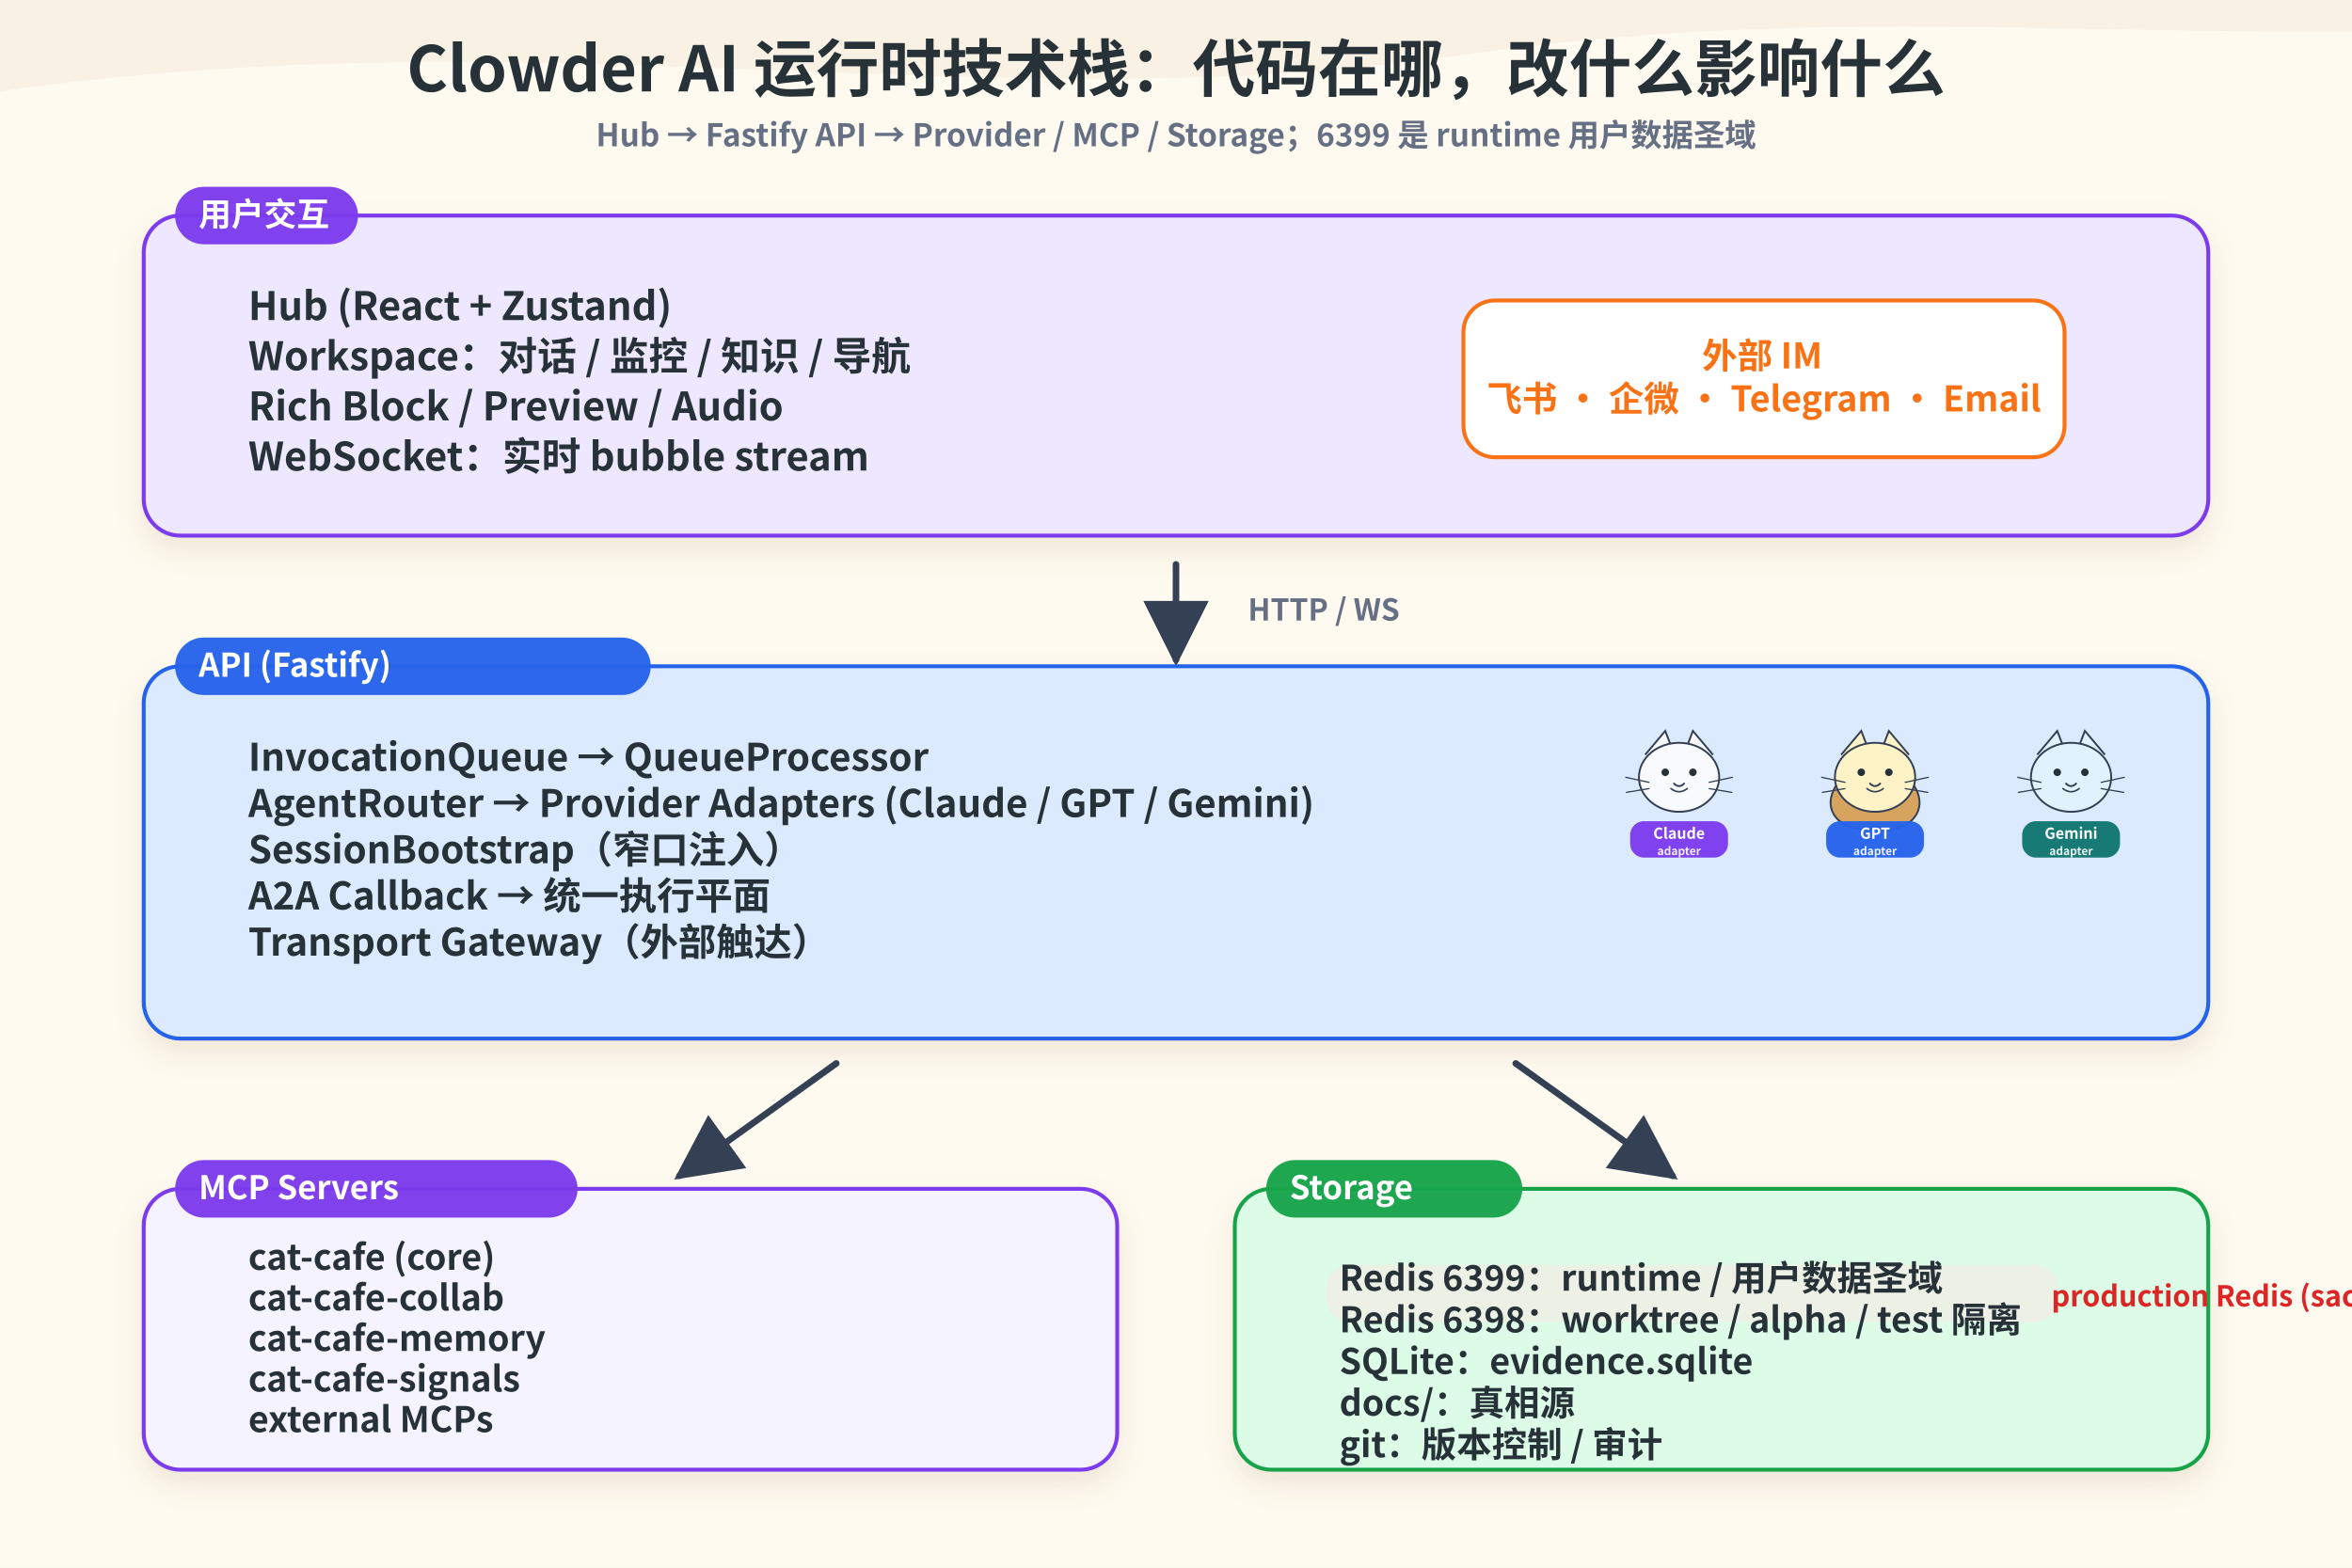
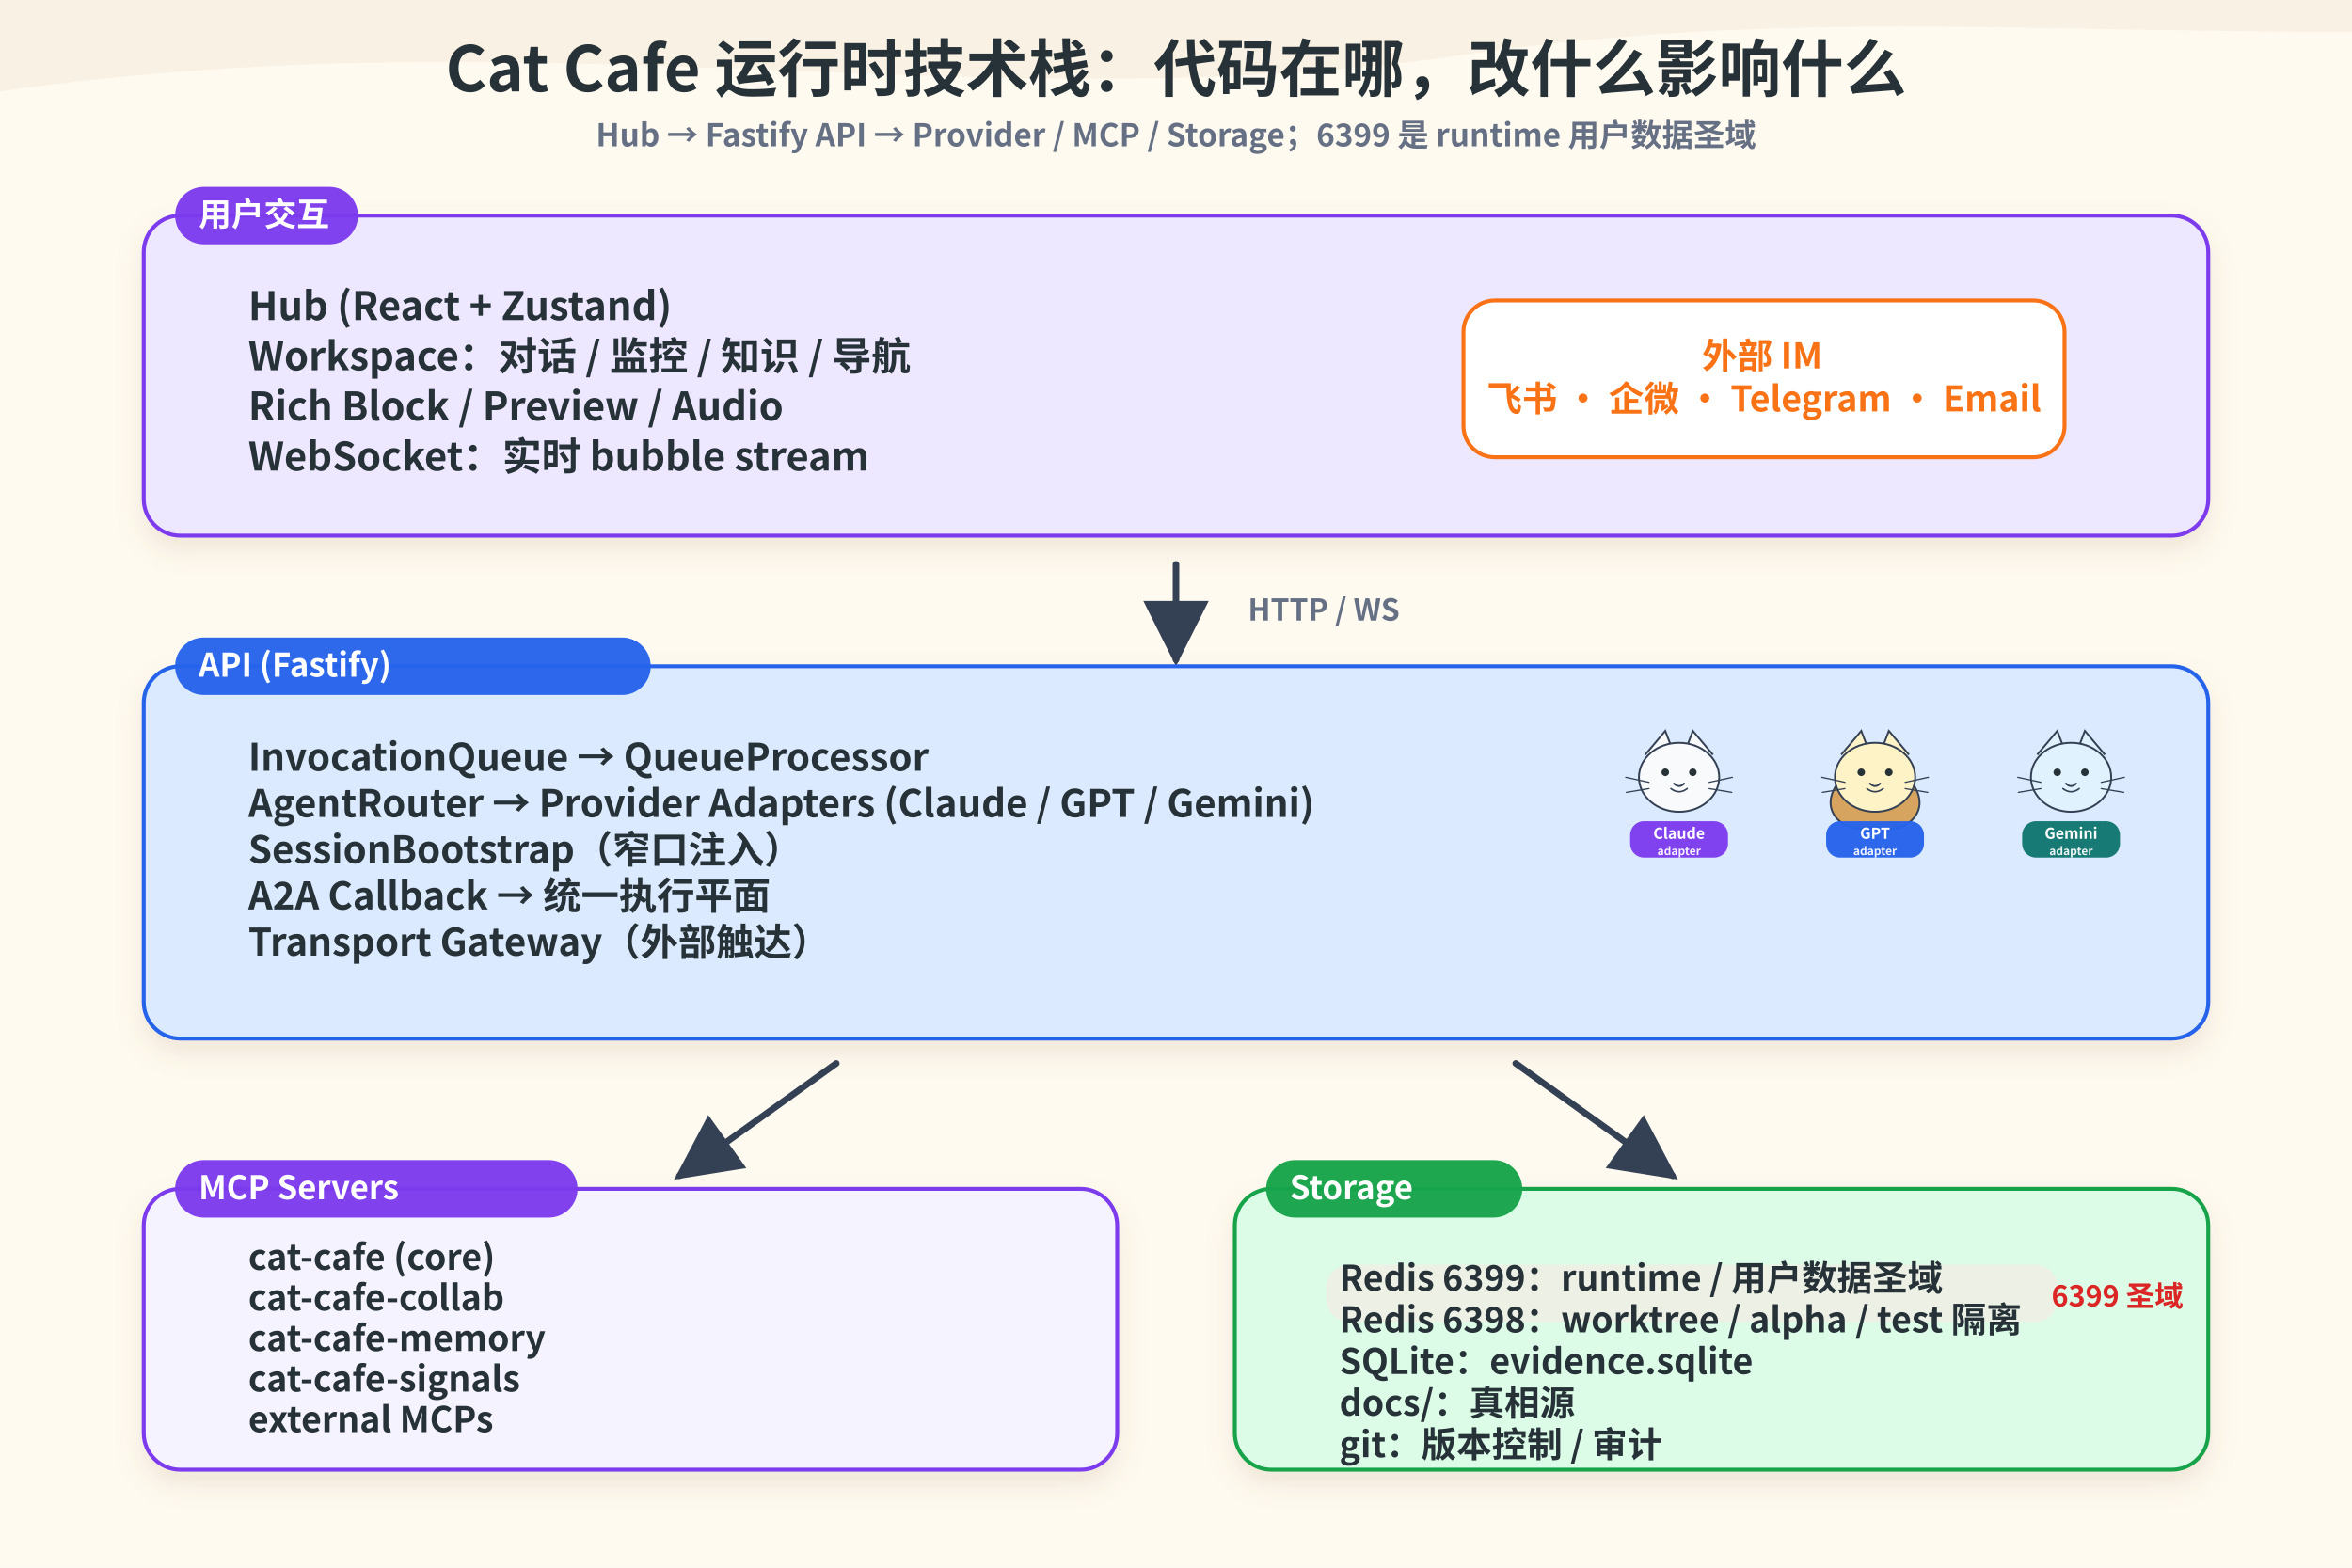
<svg xmlns="http://www.w3.org/2000/svg" width="1800" height="1200" viewBox="0 0 1800 1200">
  <defs>
    <filter id="shadow" x="-10%" y="-10%" width="120%" height="130%">
      <feDropShadow dx="0" dy="10" stdDeviation="10" flood-color="#8a6f45" flood-opacity="0.14" />
    </filter>
    <filter id="soft">
      <feTurbulence type="fractalNoise" baseFrequency="0.025" numOctaves="2" seed="12" result="noise" />
      <feColorMatrix in="noise" type="saturate" values="0" />
      <feBlend in="SourceGraphic" mode="multiply" />
    </filter>
    <marker id="arrow" viewBox="0 0 12 12" refX="10" refY="6" markerWidth="12" markerHeight="12" orient="auto-start-reverse">
      <path d="M 1 1 L 11 6 L 1 11 z" fill="#344054" />
    </marker>
    <marker id="arrowRed" viewBox="0 0 12 12" refX="10" refY="6" markerWidth="12" markerHeight="12" orient="auto-start-reverse">
      <path d="M 1 1 L 11 6 L 1 11 z" fill="#dc2626" />
    </marker>
    <style>
      text { font-family: "PingFang SC", "Hiragino Sans GB", "Noto Sans CJK SC", "Arial Unicode MS", sans-serif; letter-spacing: 0; }
      .title { font-weight: 800; fill: #263238; }
      .subtitle { fill: #667085; }
      .label { font-weight: 700; fill: #263238; }
      .small { fill: #667085; }
      .mono { font-family: "SFMono-Regular", "Menlo", "Consolas", monospace; }
    </style>
  </defs>
  <rect width="100%" height="100%" fill="#fffaf0" />
  <path d="M0,70 C420,10 760,95 1120,42 C1440,-4 1660,42 2100,16 L2100,0 L0,0 Z" fill="#f8efe0" opacity="0.8" />
  <text x="900" y="70" text-anchor="middle" opacity="1" class="title">
-     <tspan x="900" dy="0" fill="#263238" font-weight="850" font-size="48">Clowder AI 运行时技术栈：代码在哪，改什么影响什么</tspan>
+     <tspan x="900" dy="0" fill="#263238" font-weight="850" font-size="48">Cat Cafe 运行时技术栈：代码在哪，改什么影响什么</tspan>
  </text>
  <text x="900" y="112" text-anchor="middle" opacity="1" class="">
    <tspan x="900" dy="0" fill="#667085" font-weight="600" font-size="24">Hub → Fastify API → Provider / MCP / Storage；6399 是 runtime 用户数据圣域</tspan>
  </text>
  <rect x="110" y="165" width="1580" height="245" rx="28" fill="#ede7ff" stroke="#7c3aed" stroke-width="3" stroke-dasharray="" opacity="1" filter="url(#shadow)" />
  <rect x="134" y="143" width="140" height="44" rx="22" fill="#7c3aed" opacity="0.96" />
  <text x="152" y="173" font-size="25" font-weight="800" fill="white">用户交互</text>
  <text x="190" y="245" text-anchor="start" opacity="1" class="">
    <tspan x="190" dy="0" fill="#263238" font-weight="820" font-size="30">Hub (React + Zustand)</tspan>
    <tspan x="190" dy="38.4" fill="#263238" font-weight="820" font-size="30">Workspace：对话 / 监控 / 知识 / 导航</tspan>
    <tspan x="190" dy="38.4" fill="#263238" font-weight="820" font-size="30">Rich Block / Preview / Audio</tspan>
    <tspan x="190" dy="38.4" fill="#263238" font-weight="820" font-size="30">WebSocket：实时 bubble stream</tspan>
  </text>
  <rect x="1120" y="230" width="460" height="120" rx="24" fill="#ffffff" stroke="#f97316" stroke-width="3" stroke-dasharray="" opacity="1" filter="" />
  <text x="1350" y="282" text-anchor="middle" opacity="1" class="">
    <tspan x="1350" dy="0" fill="#f97316" font-weight="850" font-size="27">外部 IM</tspan>
    <tspan x="1350" dy="32.94" fill="#f97316" font-weight="850" font-size="27">飞书 · 企微 · Telegram · Email</tspan>
  </text>
  <line x1="900" y1="432" x2="900" y2="505" stroke="#344054" stroke-width="5" stroke-linecap="round" marker-end="url(#arrow)" />
  <text x="955" y="475" text-anchor="start" opacity="1" class="">
    <tspan x="955" dy="0" fill="#667085" font-weight="800" font-size="23">HTTP / WS</tspan>
  </text>
  <rect x="110" y="510" width="1580" height="285" rx="28" fill="#dbeafe" stroke="#2563eb" stroke-width="3" stroke-dasharray="" opacity="1" filter="url(#shadow)" />
  <rect x="134" y="488" width="364" height="44" rx="22" fill="#2563eb" opacity="0.96" />
  <text x="152" y="518" font-size="25" font-weight="800" fill="white">API (Fastify)</text>
  <text x="190" y="590" text-anchor="start" opacity="1" class="">
    <tspan x="190" dy="0" fill="#263238" font-weight="820" font-size="29">InvocationQueue → QueueProcessor</tspan>
    <tspan x="190" dy="35.38" fill="#263238" font-weight="820" font-size="29">AgentRouter → Provider Adapters (Claude / GPT / Gemini)</tspan>
    <tspan x="190" dy="35.38" fill="#263238" font-weight="820" font-size="29">SessionBootstrap（窄口注入）</tspan>
    <tspan x="190" dy="35.38" fill="#263238" font-weight="820" font-size="29">A2A Callback → 统一执行平面</tspan>
    <tspan x="190" dy="35.38" fill="#263238" font-weight="820" font-size="29">Transport Gateway（外部触达）</tspan>
  </text>
  <g>
    <path d="M 1259.08 577.72 L 1274.44 559.48 L 1282.12 579.64" fill="#f8fafc" stroke="#344054" stroke-width="1.44" />
    <path d="M 1310.92 577.72 L 1295.56 559.48 L 1287.88 579.64" fill="#f8fafc" stroke="#344054" stroke-width="1.44" />
    <ellipse cx="1285" cy="595" rx="30.72" ry="26.4" fill="#f8fafc" stroke="#344054" stroke-width="1.44" />
    <circle cx="1274.44" cy="591.16" r="2.88" fill="#263238" />
    <circle cx="1295.56" cy="591.16" r="2.88" fill="#263238" />
    <path d="M 1281.16 599.8 Q 1285 603.64 1288.84 599.8" fill="none" stroke="#344054" stroke-width="1.44" stroke-linecap="round" />
    <path d="M 1278.76 603.64 Q 1285 608.44 1291.24 603.64" fill="none" stroke="#344054" stroke-width="1.2" stroke-linecap="round" />
    <path d="M 1261.96 598.84 L 1244.2 595" stroke="#344054" stroke-width="0.96" stroke-linecap="round" />
    <path d="M 1261.96 603.64 L 1244.68 606.52" stroke="#344054" stroke-width="0.96" stroke-linecap="round" />
    <path d="M 1308.04 598.84 L 1325.8 595" stroke="#344054" stroke-width="0.96" stroke-linecap="round" />
    <path d="M 1308.04 603.64 L 1325.32 606.52" stroke="#344054" stroke-width="0.96" stroke-linecap="round" />
    <rect x="1247.56" y="628.6" width="74.88" height="27.84" rx="10.56" fill="#7c3aed" opacity="0.96" />
    <text x="1285" y="642.04" text-anchor="middle" font-size="11.52" font-weight="800" fill="white">Claude</text>
    <text x="1285" y="654.52" text-anchor="middle" font-size="8.64" font-weight="600" fill="white" opacity="0.92">adapter</text>
  </g>
  <g>
    <path d="M 1406.2 599.8 C 1389.4 623.8, 1416.76 640.6, 1435 632.44 C 1453.24 641.08, 1480.6 623.8, 1463.8 599.8" fill="#d6a45f" stroke="#344054" stroke-width="1.44" />
    <path d="M 1409.08 577.72 L 1424.44 559.48 L 1432.12 579.64" fill="#fef3c7" stroke="#344054" stroke-width="1.44" />
    <path d="M 1460.92 577.72 L 1445.56 559.48 L 1437.88 579.64" fill="#fef3c7" stroke="#344054" stroke-width="1.44" />
    <ellipse cx="1435" cy="595" rx="30.72" ry="26.4" fill="#fef3c7" stroke="#344054" stroke-width="1.44" />
    <circle cx="1424.44" cy="591.16" r="2.88" fill="#263238" />
    <circle cx="1445.56" cy="591.16" r="2.88" fill="#263238" />
    <path d="M 1431.16 599.8 Q 1435 603.64 1438.84 599.8" fill="none" stroke="#344054" stroke-width="1.44" stroke-linecap="round" />
    <path d="M 1428.76 603.64 Q 1435 608.44 1441.24 603.64" fill="none" stroke="#344054" stroke-width="1.2" stroke-linecap="round" />
    <path d="M 1411.96 598.84 L 1394.2 595" stroke="#344054" stroke-width="0.96" stroke-linecap="round" />
    <path d="M 1411.96 603.64 L 1394.68 606.52" stroke="#344054" stroke-width="0.96" stroke-linecap="round" />
    <path d="M 1458.04 598.84 L 1475.8 595" stroke="#344054" stroke-width="0.96" stroke-linecap="round" />
    <path d="M 1458.04 603.64 L 1475.32 606.52" stroke="#344054" stroke-width="0.96" stroke-linecap="round" />
    <rect x="1397.56" y="628.6" width="74.88" height="27.84" rx="10.56" fill="#2563eb" opacity="0.96" />
    <text x="1435" y="642.04" text-anchor="middle" font-size="11.52" font-weight="800" fill="white">GPT</text>
    <text x="1435" y="654.52" text-anchor="middle" font-size="8.64" font-weight="600" fill="white" opacity="0.92">adapter</text>
  </g>
  <g>
    <path d="M 1559.08 577.72 L 1574.44 559.48 L 1582.12 579.64" fill="#e0f2fe" stroke="#344054" stroke-width="1.44" />
    <path d="M 1610.92 577.72 L 1595.56 559.48 L 1587.88 579.64" fill="#e0f2fe" stroke="#344054" stroke-width="1.44" />
    <ellipse cx="1585" cy="595" rx="30.72" ry="26.4" fill="#e0f2fe" stroke="#344054" stroke-width="1.44" />
    <circle cx="1574.44" cy="591.16" r="2.88" fill="#263238" />
    <circle cx="1595.56" cy="591.16" r="2.88" fill="#263238" />
    <path d="M 1581.16 599.8 Q 1585 603.64 1588.84 599.8" fill="none" stroke="#344054" stroke-width="1.44" stroke-linecap="round" />
    <path d="M 1578.76 603.64 Q 1585 608.44 1591.24 603.64" fill="none" stroke="#344054" stroke-width="1.2" stroke-linecap="round" />
    <path d="M 1561.96 598.84 L 1544.2 595" stroke="#344054" stroke-width="0.96" stroke-linecap="round" />
    <path d="M 1561.96 603.64 L 1544.68 606.52" stroke="#344054" stroke-width="0.96" stroke-linecap="round" />
    <path d="M 1608.04 598.84 L 1625.8 595" stroke="#344054" stroke-width="0.96" stroke-linecap="round" />
    <path d="M 1608.04 603.64 L 1625.32 606.52" stroke="#344054" stroke-width="0.96" stroke-linecap="round" />
    <rect x="1547.56" y="628.6" width="74.88" height="27.84" rx="10.56" fill="#0f766e" opacity="0.96" />
    <text x="1585" y="642.04" text-anchor="middle" font-size="11.52" font-weight="800" fill="white">Gemini</text>
    <text x="1585" y="654.52" text-anchor="middle" font-size="8.64" font-weight="600" fill="white" opacity="0.92">adapter</text>
  </g>
  <line x1="640" y1="814" x2="520" y2="900" stroke="#344054" stroke-width="5" stroke-linecap="round" marker-end="url(#arrow)" />
  <line x1="1160" y1="814" x2="1280" y2="900" stroke="#344054" stroke-width="5" stroke-linecap="round" marker-end="url(#arrow)" />
  <rect x="110" y="910" width="745" height="215" rx="28" fill="#f5f3ff" stroke="#7c3aed" stroke-width="3" stroke-dasharray="" opacity="1" filter="url(#shadow)" />
  <rect x="134" y="888" width="308" height="44" rx="22" fill="#7c3aed" opacity="0.96" />
  <text x="152" y="918" font-size="25" font-weight="800" fill="white">MCP Servers</text>
  <text x="190" y="972" text-anchor="start" opacity="1" class="">
    <tspan x="190" dy="0" fill="#263238" font-weight="820" font-size="27">cat-cafe (core)</tspan>
    <tspan x="190" dy="31.05" fill="#263238" font-weight="820" font-size="27">cat-cafe-collab</tspan>
    <tspan x="190" dy="31.05" fill="#263238" font-weight="820" font-size="27">cat-cafe-memory</tspan>
    <tspan x="190" dy="31.05" fill="#263238" font-weight="820" font-size="27">cat-cafe-signals</tspan>
    <tspan x="190" dy="31.05" fill="#263238" font-weight="820" font-size="27">external MCPs</tspan>
  </text>
  <rect x="945" y="910" width="745" height="215" rx="28" fill="#dcfce7" stroke="#16a34a" stroke-width="3" stroke-dasharray="" opacity="1" filter="url(#shadow)" />
  <rect x="969" y="888" width="196" height="44" rx="22" fill="#16a34a" opacity="0.96" />
  <text x="987" y="918" font-size="25" font-weight="800" fill="white">Storage</text>
  <rect x="1015" y="968" width="560" height="44" rx="18" fill="#fee2e2" opacity="0.45" />
  <text x="1025" y="988" text-anchor="start" opacity="1" class="">
    <tspan x="1025" dy="0" fill="#263238" font-weight="820" font-size="27">Redis 6399：runtime / 用户数据圣域</tspan>
    <tspan x="1025" dy="31.86" fill="#263238" font-weight="820" font-size="27">Redis 6398：worktree / alpha / test 隔离</tspan>
    <tspan x="1025" dy="31.86" fill="#263238" font-weight="820" font-size="27">SQLite：evidence.sqlite</tspan>
    <tspan x="1025" dy="31.86" fill="#263238" font-weight="820" font-size="27">docs/：真相源</tspan>
    <tspan x="1025" dy="31.86" fill="#263238" font-weight="820" font-size="27">git：版本控制 / 审计</tspan>
  </text>
  <text x="1570" y="1000" text-anchor="start" opacity="1" class="">
-     <tspan x="1570" dy="0" fill="#dc2626" font-weight="900" font-size="22">production Redis (sacred)</tspan>
+     <tspan x="1570" dy="0" fill="#dc2626" font-weight="900" font-size="22">6399 圣域</tspan>
  </text>
</svg>
